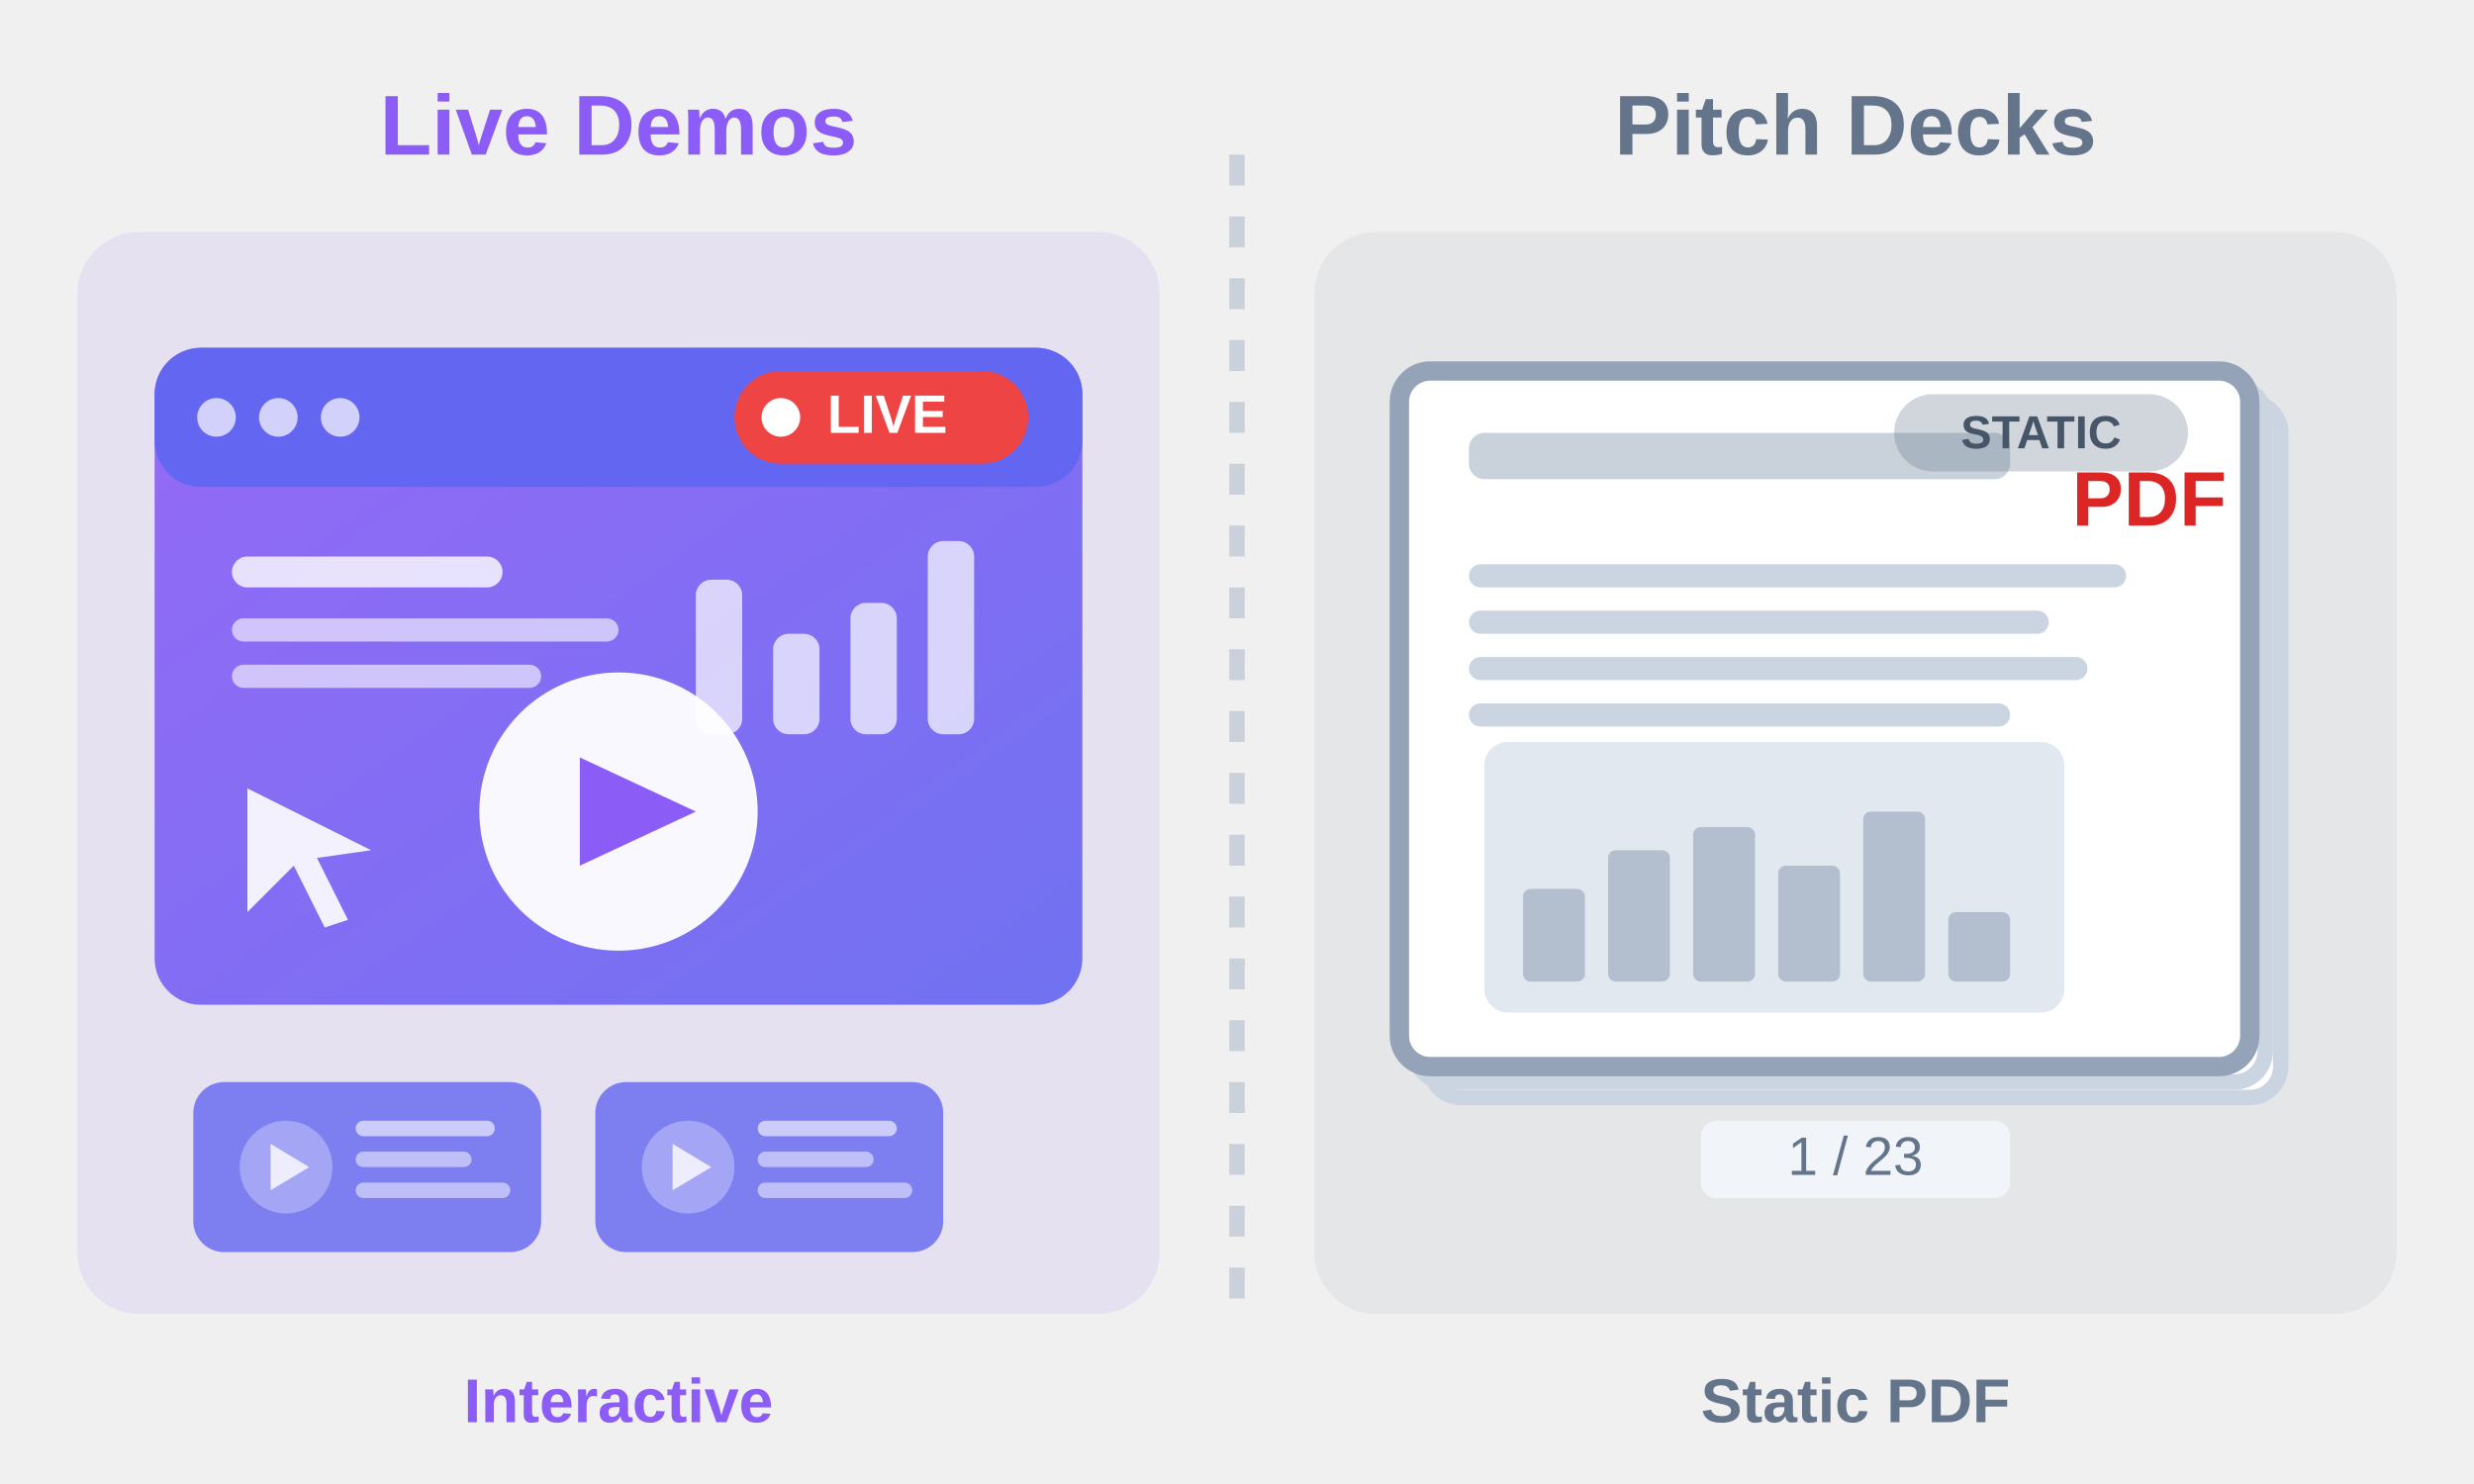
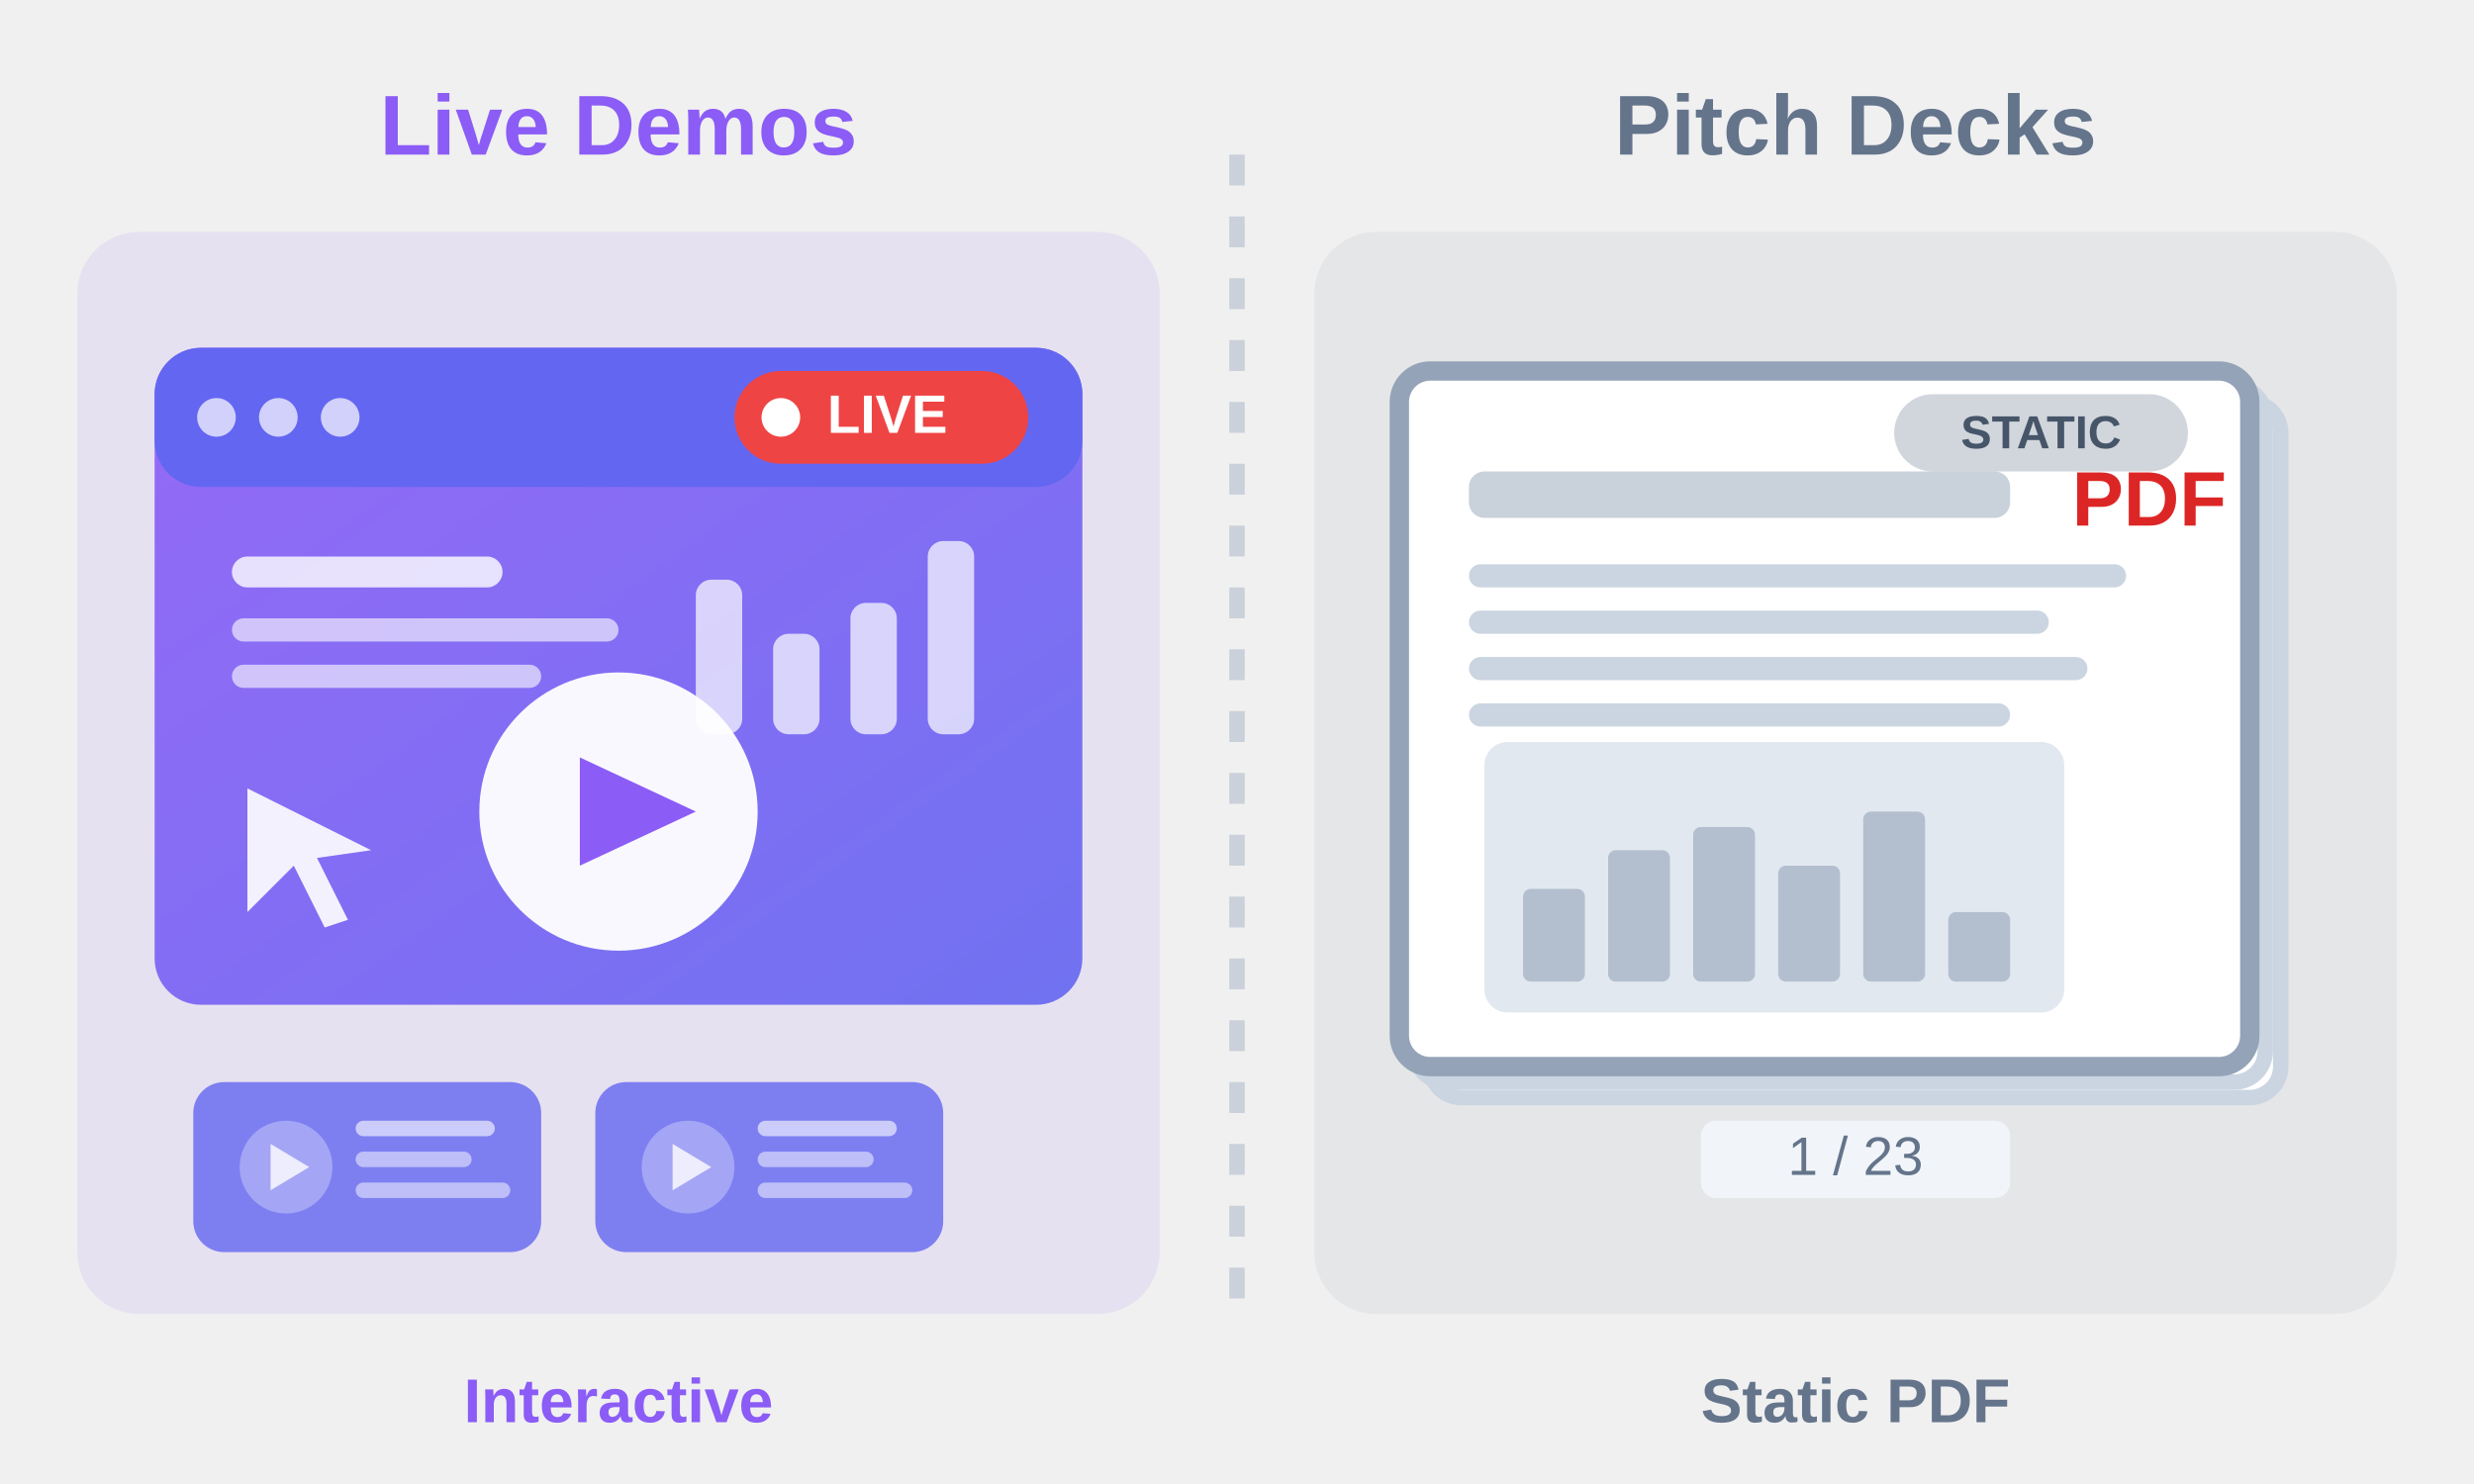
<svg xmlns="http://www.w3.org/2000/svg" viewBox="0 0 320 192" width="320" height="192">
  <defs>
    <linearGradient id="purpleGrad" x1="0%" y1="0%" x2="100%" y2="100%">
      <stop offset="0%" style="stop-color:#8B5CF6;stop-opacity:1" />
      <stop offset="100%" style="stop-color:#6366F1;stop-opacity:1" />
    </linearGradient>
    <linearGradient id="blueGrad" x1="0%" y1="0%" x2="100%" y2="100%">
      <stop offset="0%" style="stop-color:#3B82F6;stop-opacity:1" />
      <stop offset="100%" style="stop-color:#2563EB;stop-opacity:1" />
    </linearGradient>
  </defs>
  <g id="live-demo-side">
    <rect x="10" y="30" width="140" height="140" rx="8" fill="#8B5CF6" opacity="0.1" />
    <rect x="20" y="45" width="120" height="85" rx="6" fill="url(#purpleGrad)" opacity="0.9" />
    <rect x="20" y="45" width="120" height="18" rx="6" fill="#6366F1" />
    <circle cx="28" cy="54" r="2.5" fill="#ffffff" opacity="0.7" />
    <circle cx="36" cy="54" r="2.5" fill="#ffffff" opacity="0.7" />
    <circle cx="44" cy="54" r="2.5" fill="#ffffff" opacity="0.7" />
    <rect x="30" y="72" width="35" height="4" rx="2" fill="#ffffff" opacity="0.8" />
    <rect x="30" y="80" width="50" height="3" rx="1.5" fill="#ffffff" opacity="0.6" />
    <rect x="30" y="86" width="40" height="3" rx="1.5" fill="#ffffff" opacity="0.6" />
    <rect x="90" y="75" width="6" height="20" rx="2" fill="#ffffff" opacity="0.7" />
    <rect x="100" y="82" width="6" height="13" rx="2" fill="#ffffff" opacity="0.7" />
    <rect x="110" y="78" width="6" height="17" rx="2" fill="#ffffff" opacity="0.7" />
    <rect x="120" y="70" width="6" height="25" rx="2" fill="#ffffff" opacity="0.7" />
    <circle cx="80" cy="105" r="18" fill="#ffffff" opacity="0.95" />
    <polygon points="75,98 75,112 90,105" fill="#8B5CF6" />
    <rect x="95" y="48" width="38" height="12" rx="6" fill="#EF4444" />
    <circle cx="101" cy="54" r="2.5" fill="#ffffff">
      <animate attributeName="opacity" values="1;0.3;1" dur="1.5s" repeatCount="indefinite" />
    </circle>
    <text x="107" y="56" font-family="Arial, sans-serif" font-size="7" font-weight="bold" fill="#ffffff">LIVE</text>
    <path d="M 32 102 L 32 118 L 38 112 L 42 120 L 45 119 L 41 111 L 48 110 Z" fill="#ffffff" opacity="0.9" />
    <rect x="25" y="140" width="45" height="22" rx="4" fill="#6366F1" opacity="0.8" />
    <circle cx="37" cy="151" r="6" fill="#ffffff" opacity="0.3" />
    <polygon points="35,148 35,154 40,151" fill="#ffffff" opacity="0.8" />
    <rect x="46" y="145" width="18" height="2" rx="1" fill="#ffffff" opacity="0.6" />
    <rect x="46" y="149" width="15" height="2" rx="1" fill="#ffffff" opacity="0.5" />
    <rect x="46" y="153" width="20" height="2" rx="1" fill="#ffffff" opacity="0.5" />
    <rect x="77" y="140" width="45" height="22" rx="4" fill="#6366F1" opacity="0.8" />
    <circle cx="89" cy="151" r="6" fill="#ffffff" opacity="0.3" />
    <polygon points="87,148 87,154 92,151" fill="#ffffff" opacity="0.8" />
    <rect x="98" y="145" width="18" height="2" rx="1" fill="#ffffff" opacity="0.6" />
    <rect x="98" y="149" width="15" height="2" rx="1" fill="#ffffff" opacity="0.5" />
    <rect x="98" y="153" width="20" height="2" rx="1" fill="#ffffff" opacity="0.5" />
    <text x="80" y="20" font-family="Arial, sans-serif" font-size="11" font-weight="bold" fill="#8B5CF6" text-anchor="middle">Live Demos</text>
  </g>
  <line x1="160" y1="20" x2="160" y2="172" stroke="#94A3B8" stroke-width="2" stroke-dasharray="4,4" opacity="0.4" />
  <g id="pitch-deck-side">
    <rect x="170" y="30" width="140" height="140" rx="8" fill="#64748B" opacity="0.08" />
    <rect x="185" y="52" width="110" height="90" rx="4" fill="#ffffff" stroke="#CBD5E1" stroke-width="2" />
    <rect x="183" y="50" width="110" height="90" rx="4" fill="#ffffff" stroke="#CBD5E1" stroke-width="2" />
    <rect x="181" y="48" width="110" height="90" rx="4" fill="#ffffff" stroke="#94A3B8" stroke-width="2.5" />
-     <rect x="190" y="56" width="70" height="6" rx="2" fill="#94A3B8" opacity="0.5" />
+     <rect x="190" y="61" width="70" height="6" rx="2" fill="#94A3B8" opacity="0.5" />
    <rect x="190" y="73" width="85" height="3" rx="1.5" fill="#CBD5E1" />
    <rect x="190" y="79" width="75" height="3" rx="1.5" fill="#CBD5E1" />
    <rect x="190" y="85" width="80" height="3" rx="1.5" fill="#CBD5E1" />
    <rect x="190" y="91" width="70" height="3" rx="1.5" fill="#CBD5E1" />
    <rect x="192" y="96" width="75" height="35" rx="3" fill="#E2E8F0" />
    <rect x="197" y="115" width="8" height="12" rx="1" fill="#94A3B8" opacity="0.6" />
    <rect x="208" y="110" width="8" height="17" rx="1" fill="#94A3B8" opacity="0.6" />
    <rect x="219" y="107" width="8" height="20" rx="1" fill="#94A3B8" opacity="0.6" />
    <rect x="230" y="112" width="8" height="15" rx="1" fill="#94A3B8" opacity="0.6" />
    <rect x="241" y="105" width="8" height="22" rx="1" fill="#94A3B8" opacity="0.6" />
    <rect x="252" y="118" width="8" height="9" rx="1" fill="#94A3B8" opacity="0.6" />
    <text x="268" y="68" font-family="Arial, sans-serif" font-size="10" font-weight="bold" fill="#DC2626">PDF</text>
    <rect x="220" y="145" width="40" height="10" rx="2" fill="#F1F5F9" />
    <text x="240" y="152" font-family="Arial, sans-serif" font-size="7" fill="#64748B" text-anchor="middle">1 / 23</text>
    <rect x="245" y="51" width="38" height="10" rx="5" fill="#64748B" opacity="0.3" />
    <text x="264" y="58" font-family="Arial, sans-serif" font-size="6" font-weight="bold" fill="#475569" text-anchor="middle">STATIC</text>
    <text x="240" y="20" font-family="Arial, sans-serif" font-size="11" font-weight="bold" fill="#64748B" text-anchor="middle">Pitch Decks</text>
  </g>
  <text x="80" y="184" font-family="Arial, sans-serif" font-size="8" fill="#8B5CF6" text-anchor="middle" font-weight="600">Interactive</text>
  <text x="240" y="184" font-family="Arial, sans-serif" font-size="8" fill="#64748B" text-anchor="middle" font-weight="600">Static PDF</text>
</svg>
